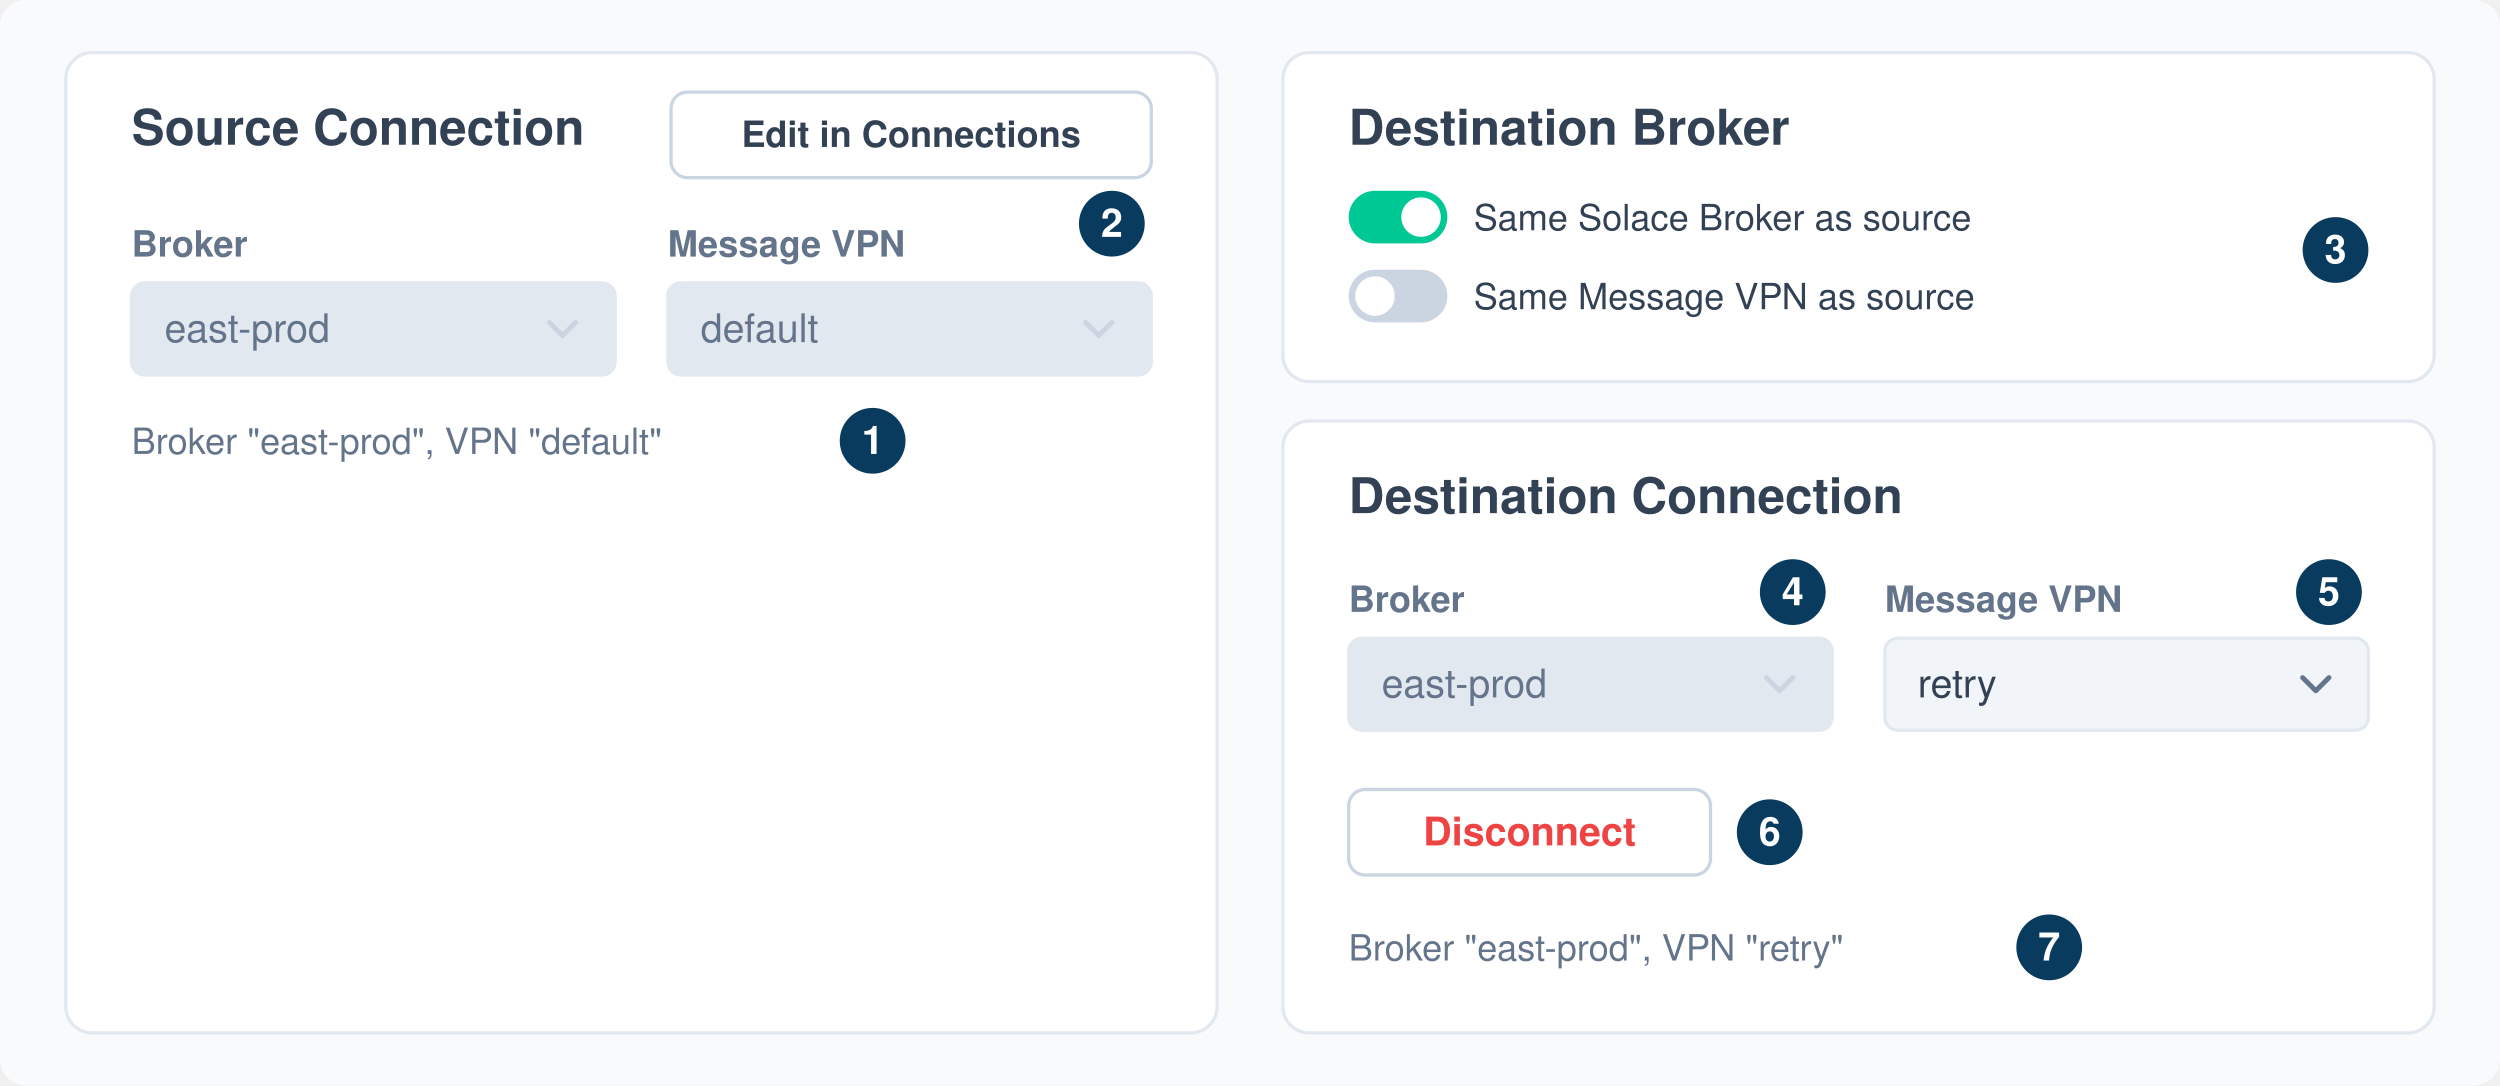
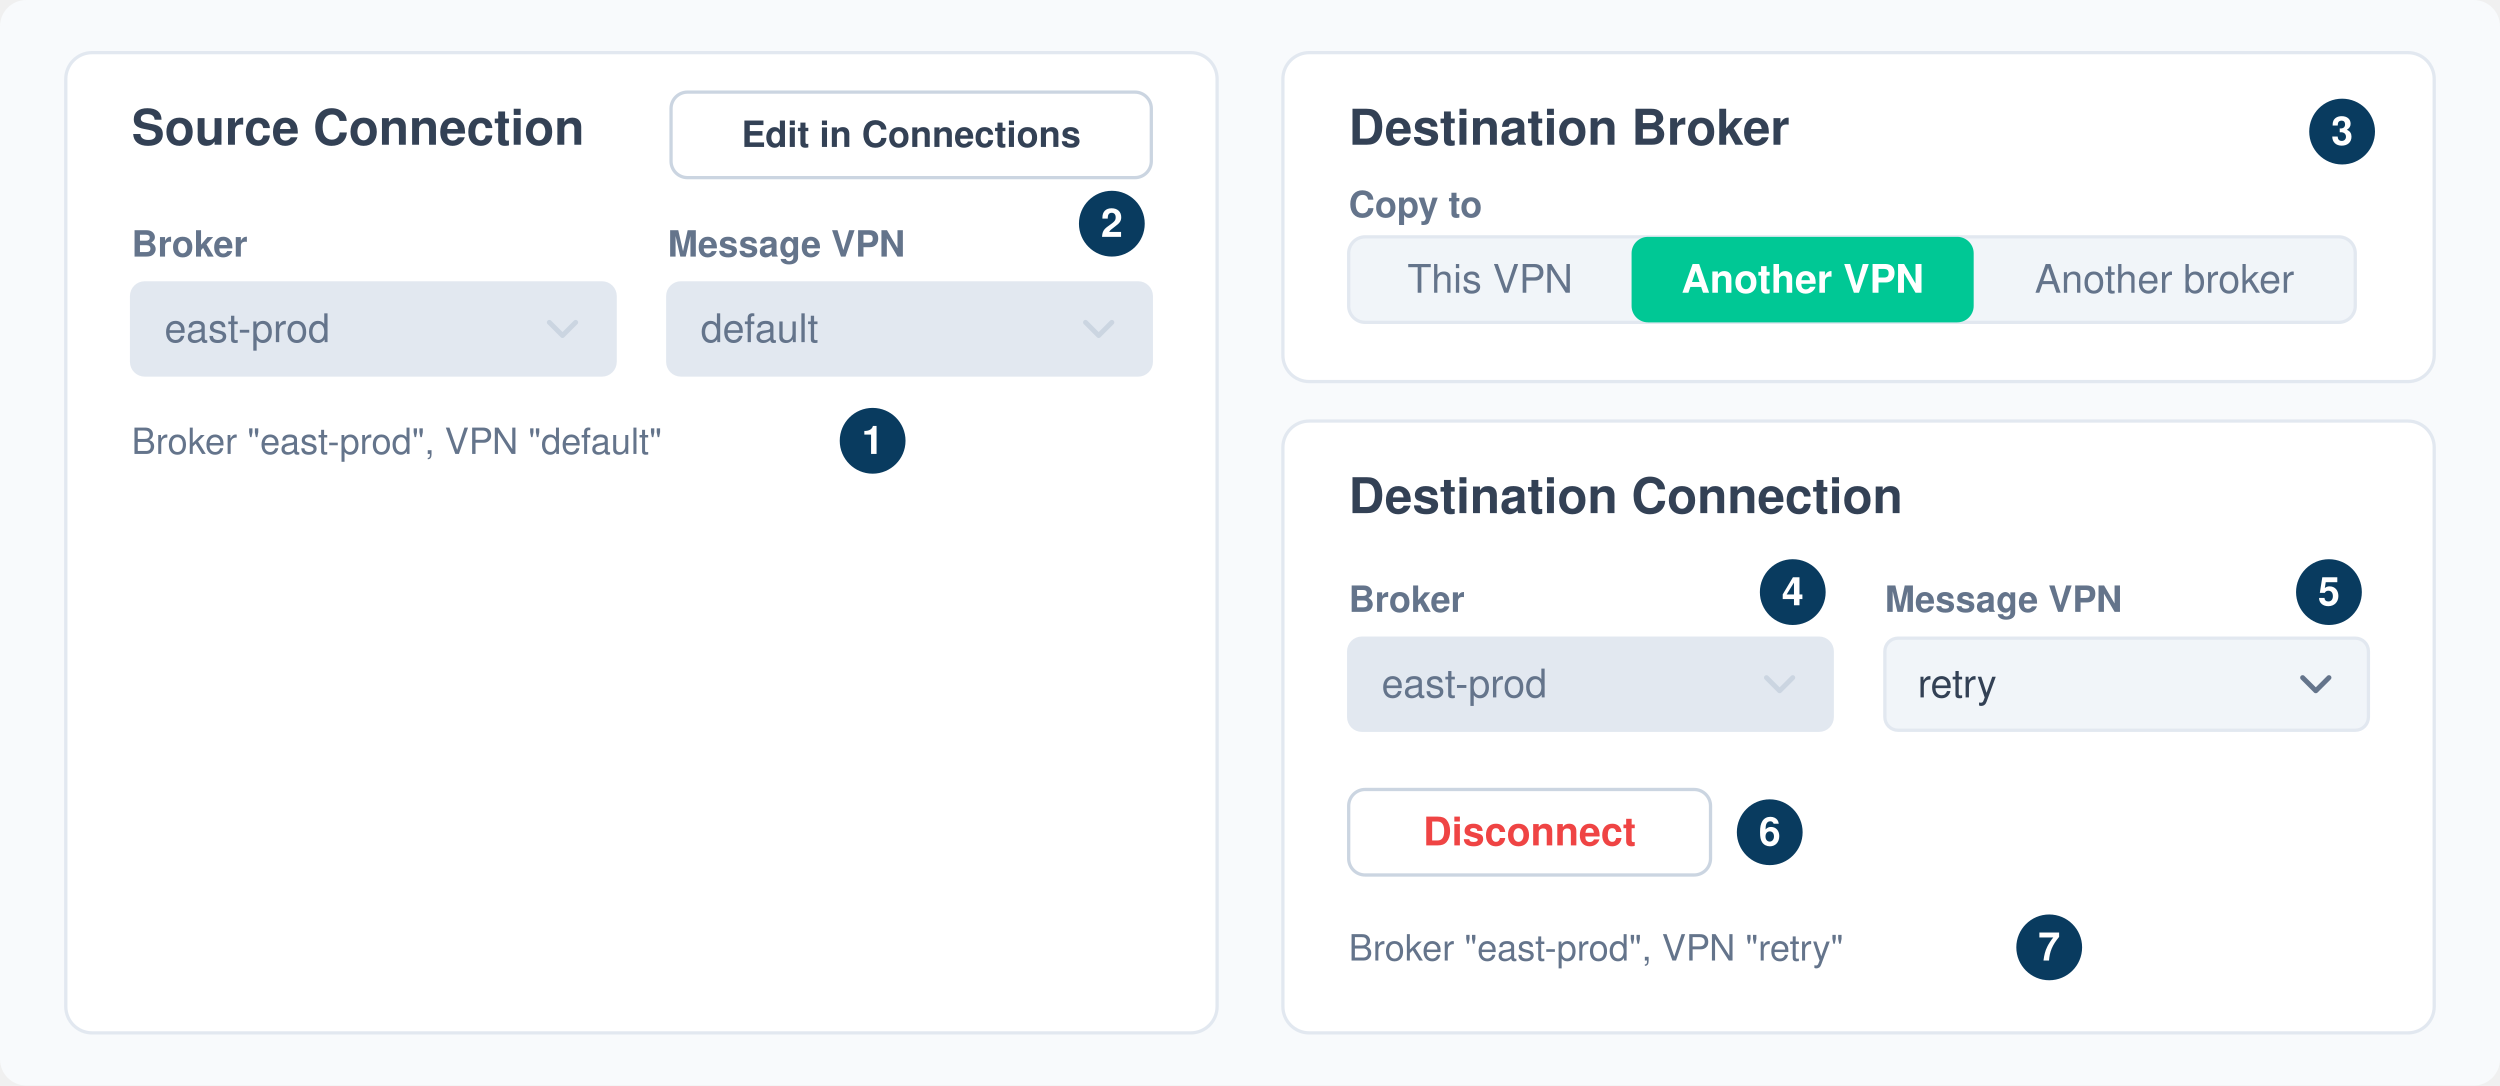
<svg xmlns="http://www.w3.org/2000/svg" viewBox="0 0 760 330" width="760" height="330" font-family="Segoe UI, Helvetica, Arial, sans-serif" font-size="12" fill="#334155" stroke-linecap="round" stroke-linejoin="round">
  <rect x="0" y="0" width="760" height="330" fill="#f8fafc" rx="8" />
  <rect x="20" y="16" width="350" height="298" fill="#ffffff" rx="8" stroke="#e2e8f0" />
  <text x="40" y="44" font-size="15" font-weight="700">Source Connection</text>
  <rect x="204" y="28" width="146" height="26" fill="#ffffff" rx="5" stroke="#cbd5e1" />
  <text x="277" y="44.667" font-size="11" font-weight="700" text-anchor="middle">Edit in Connections</text>
  <circle cx="338" cy="68" r="11" fill="#093B5F" stroke="#ffffff" stroke-width="2" />
  <text x="338" y="72" font-weight="700" fill="#ffffff" text-anchor="middle">2</text>
  <text x="40" y="78" font-size="11" fill="#64748b" font-weight="700">Broker</text>
  <rect x="40" y="86" width="147" height="28" fill="#e2e8f0" rx="4" stroke="#e2e8f0" />
  <text x="50" y="104" fill="#64748b">east-prod</text>
  <path d="M167 98 l4 4 l4 -4" fill="none" stroke="#cbd5e1" stroke-width="1.5" />
  <text x="203" y="78" font-size="11" fill="#64748b" font-weight="700">Message VPN</text>
  <rect x="203" y="86" width="147" height="28" fill="#e2e8f0" rx="4" stroke="#e2e8f0" />
  <text x="213" y="104" fill="#64748b">default</text>
  <path d="M330 98 l4 4 l4 -4" fill="none" stroke="#cbd5e1" stroke-width="1.5" />
  <text x="40" y="138" font-size="11" fill="#64748b">Broker "east-prod", VPN "default"</text>
  <circle cx="265.28" cy="134" r="11" fill="#093B5F" stroke="#ffffff" stroke-width="2" />
  <text x="265.28" y="138" font-weight="700" fill="#ffffff" text-anchor="middle">1</text>
  <rect x="390" y="16" width="350" height="100" fill="#ffffff" rx="8" stroke="#e2e8f0" />
  <text x="410" y="44" font-size="15" font-weight="700">Destination Broker</text>
-   <rect x="410" y="58" width="30" height="16" fill="#00C895" rx="8" />
-   <circle cx="432" cy="66" r="6" fill="#ffffff" />
-   <text x="448" y="70" font-size="11">Same Solace Broker as source</text>
-   <rect x="410" y="82" width="30" height="16" fill="#cbd5e1" rx="8" />
-   <circle cx="418" cy="90" r="6" fill="#ffffff" />
-   <text x="448" y="94" font-size="11">Same Message VPN as source</text>
-   <circle cx="710" cy="76" r="11" fill="#093B5F" stroke="#ffffff" stroke-width="2" />
-   <text x="710" y="80" font-weight="700" fill="#ffffff" text-anchor="middle">3</text>
+   <text x="410" y="66" font-size="11" fill="#64748b" font-weight="700">Copy to</text>
+   <rect x="410" y="72" width="306" height="26" fill="#f1f5f9" rx="5" stroke="#e2e8f0" />
+   <text x="453" y="89" fill="#64748b" text-anchor="middle">This VPN</text>
+   <rect x="496" y="72" width="104" height="26" fill="#00C895" rx="5" />
+   <text x="548" y="89" fill="#ffffff" font-weight="700" text-anchor="middle">Another VPN</text>
+   <text x="658" y="89" fill="#64748b" text-anchor="middle">Another broker</text>
+   <circle cx="712" cy="40" r="11" fill="#093B5F" stroke="#ffffff" stroke-width="2" />
+   <text x="712" y="44" font-weight="700" fill="#ffffff" text-anchor="middle">3</text>
  <rect x="390" y="128" width="350" height="186" fill="#ffffff" rx="8" stroke="#e2e8f0" />
  <text x="410" y="156" font-size="15" font-weight="700">Destination Connection</text>
  <text x="410" y="186" font-size="11" fill="#64748b" font-weight="700">Broker</text>
  <rect x="410" y="194" width="147" height="28" fill="#e2e8f0" rx="4" stroke="#e2e8f0" />
  <text x="420" y="212" fill="#64748b">east-prod</text>
  <path d="M537 206 l4 4 l4 -4" fill="none" stroke="#cbd5e1" stroke-width="1.5" />
  <circle cx="545" cy="180" r="11" fill="#093B5F" stroke="#ffffff" stroke-width="2" />
  <text x="545" y="184" font-weight="700" fill="#ffffff" text-anchor="middle">4</text>
  <text x="573" y="186" font-size="11" fill="#64748b" font-weight="700">Message VPN</text>
  <rect x="573" y="194" width="147" height="28" fill="#f1f5f9" rx="4" stroke="#e2e8f0" />
  <text x="583" y="212">retry</text>
  <path d="M700 206 l4 4 l4 -4" fill="none" stroke="#64748b" stroke-width="1.5" />
  <circle cx="708" cy="180" r="11" fill="#093B5F" stroke="#ffffff" stroke-width="2" />
  <text x="708" y="184" font-weight="700" fill="#ffffff" text-anchor="middle">5</text>
  <rect x="410" y="240" width="110" height="26" fill="#ffffff" rx="5" stroke="#cbd5e1" />
  <text x="465" y="257" fill="#ef4444" font-weight="700" text-anchor="middle">Disconnect</text>
  <circle cx="538" cy="253" r="11" fill="#093B5F" stroke="#ffffff" stroke-width="2" />
  <text x="538" y="257" font-weight="700" fill="#ffffff" text-anchor="middle">6</text>
  <text x="410" y="292" font-size="11" fill="#64748b">Broker "east-prod", VPN "retry"</text>
  <circle cx="622.96" cy="288" r="11" fill="#093B5F" stroke="#ffffff" stroke-width="2" />
  <text x="622.96" y="292" font-weight="700" fill="#ffffff" text-anchor="middle">7</text>
</svg>
